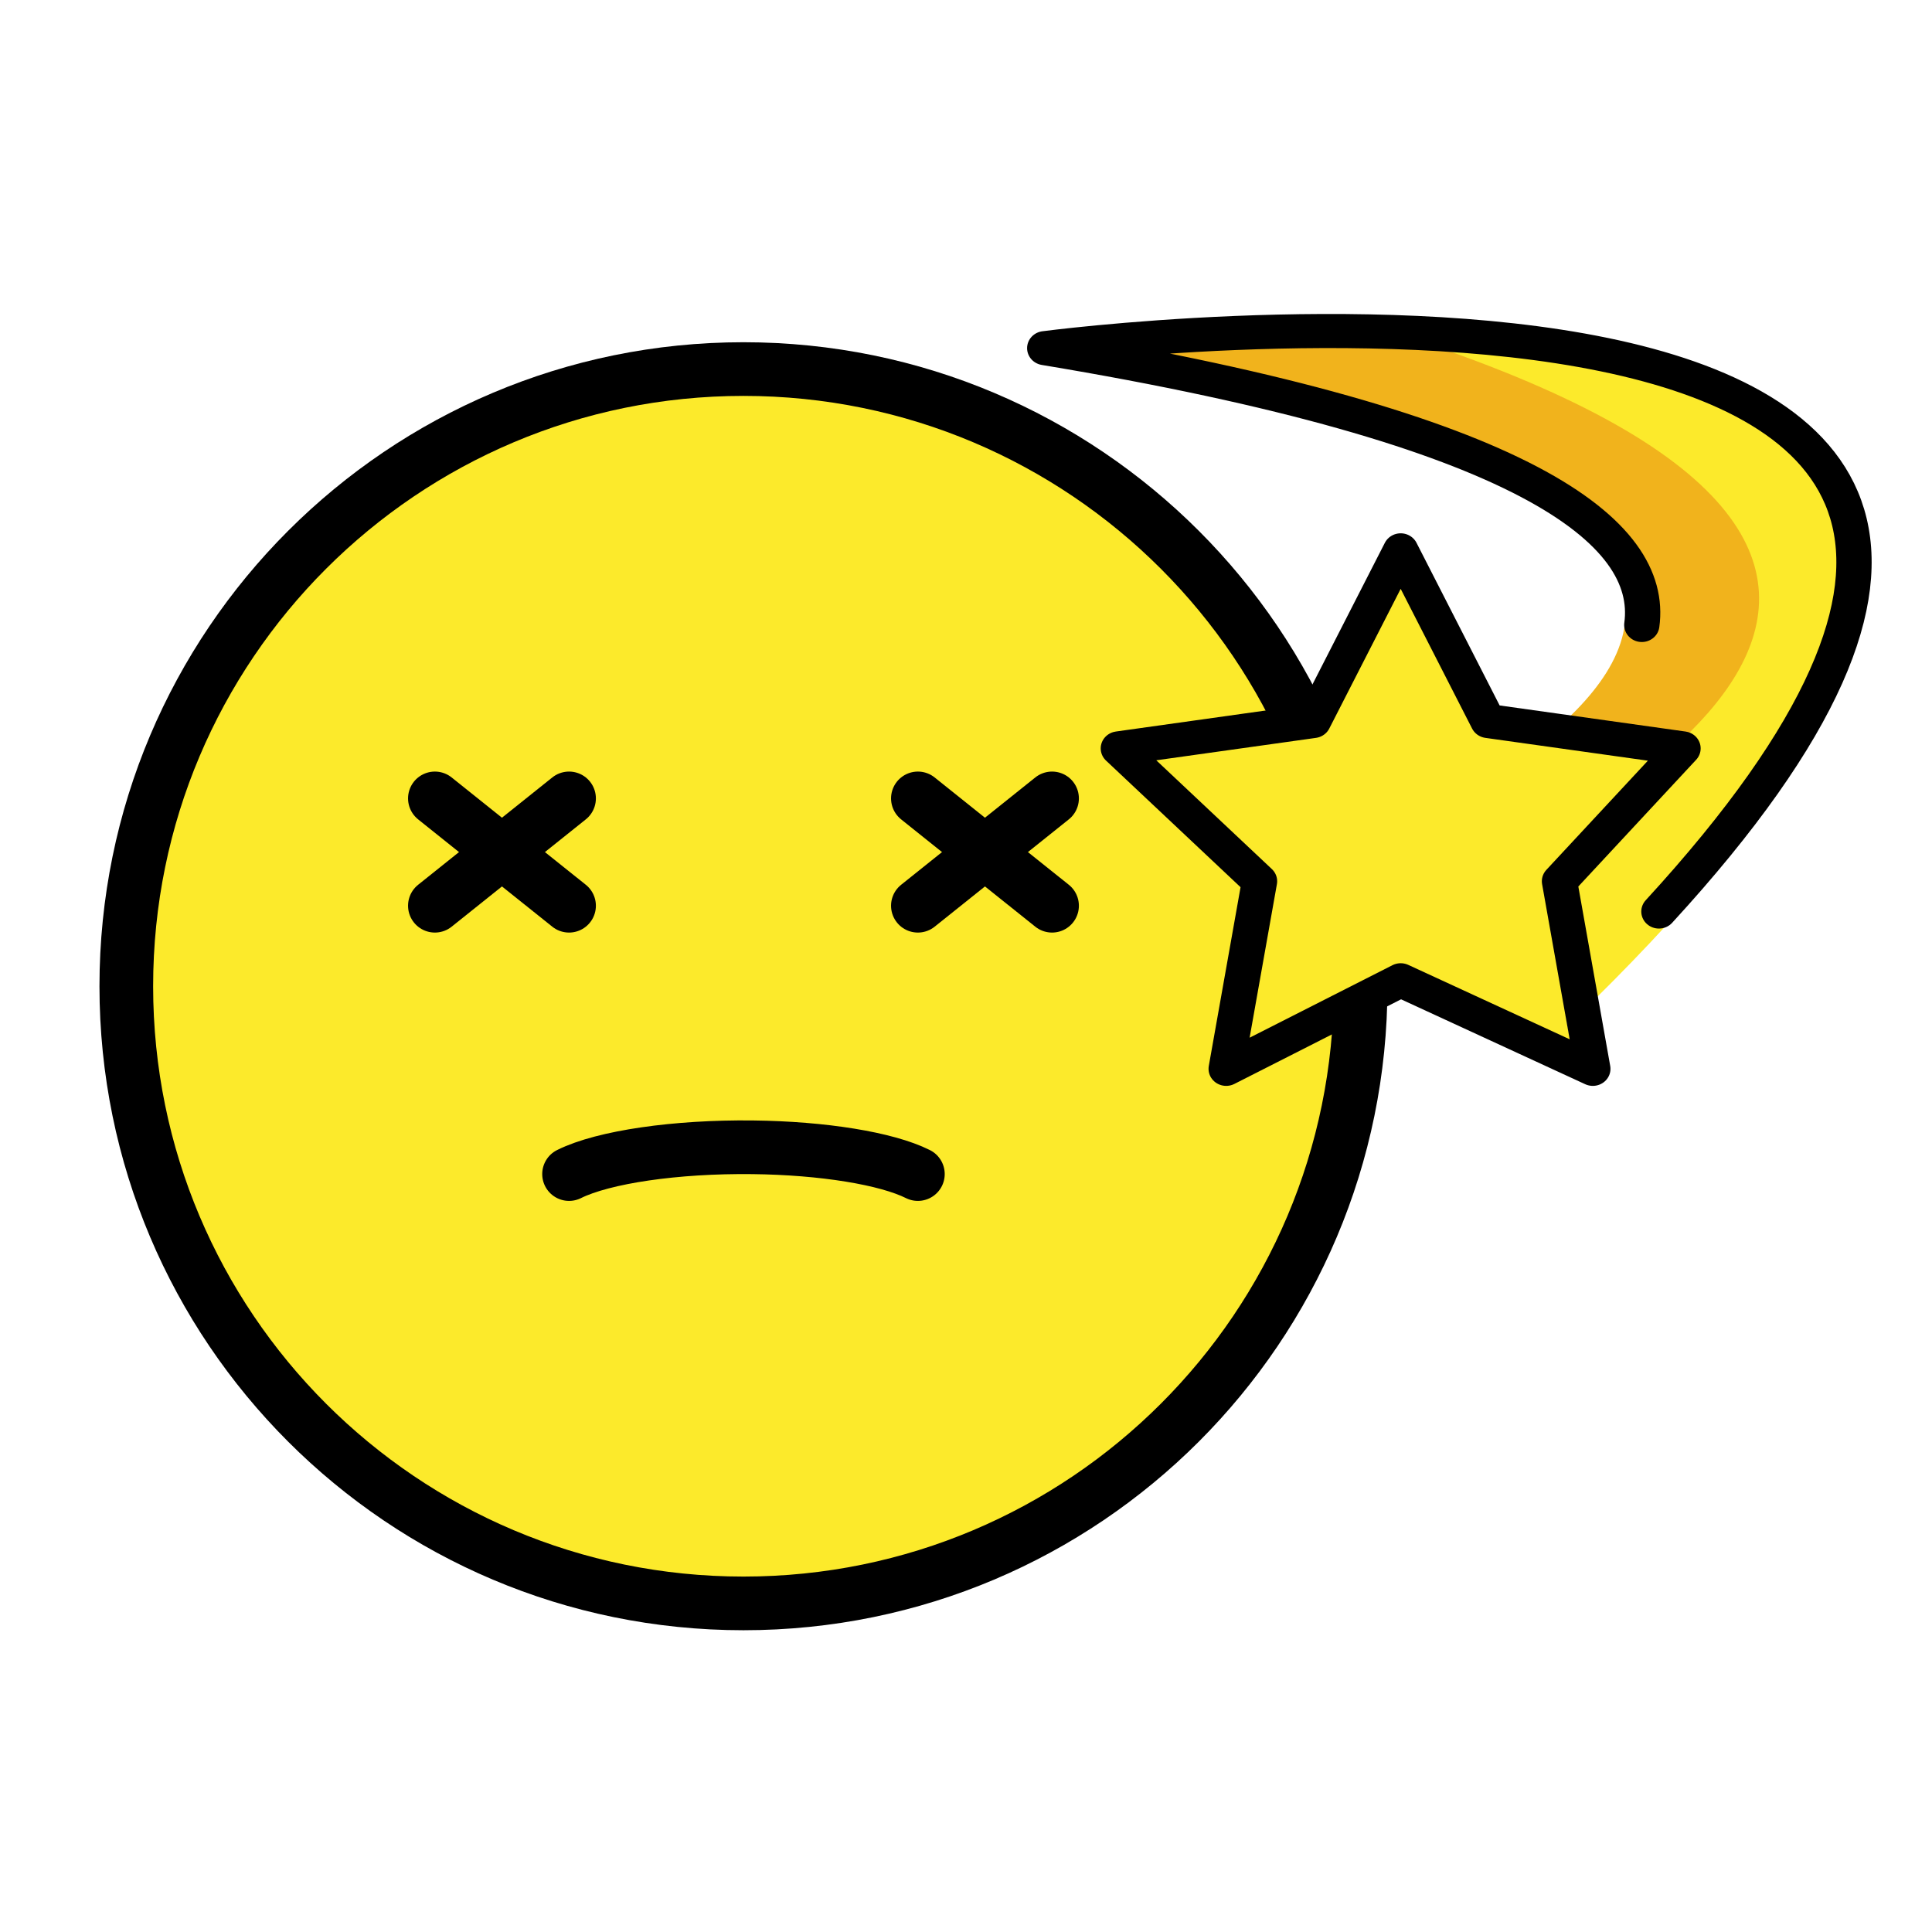
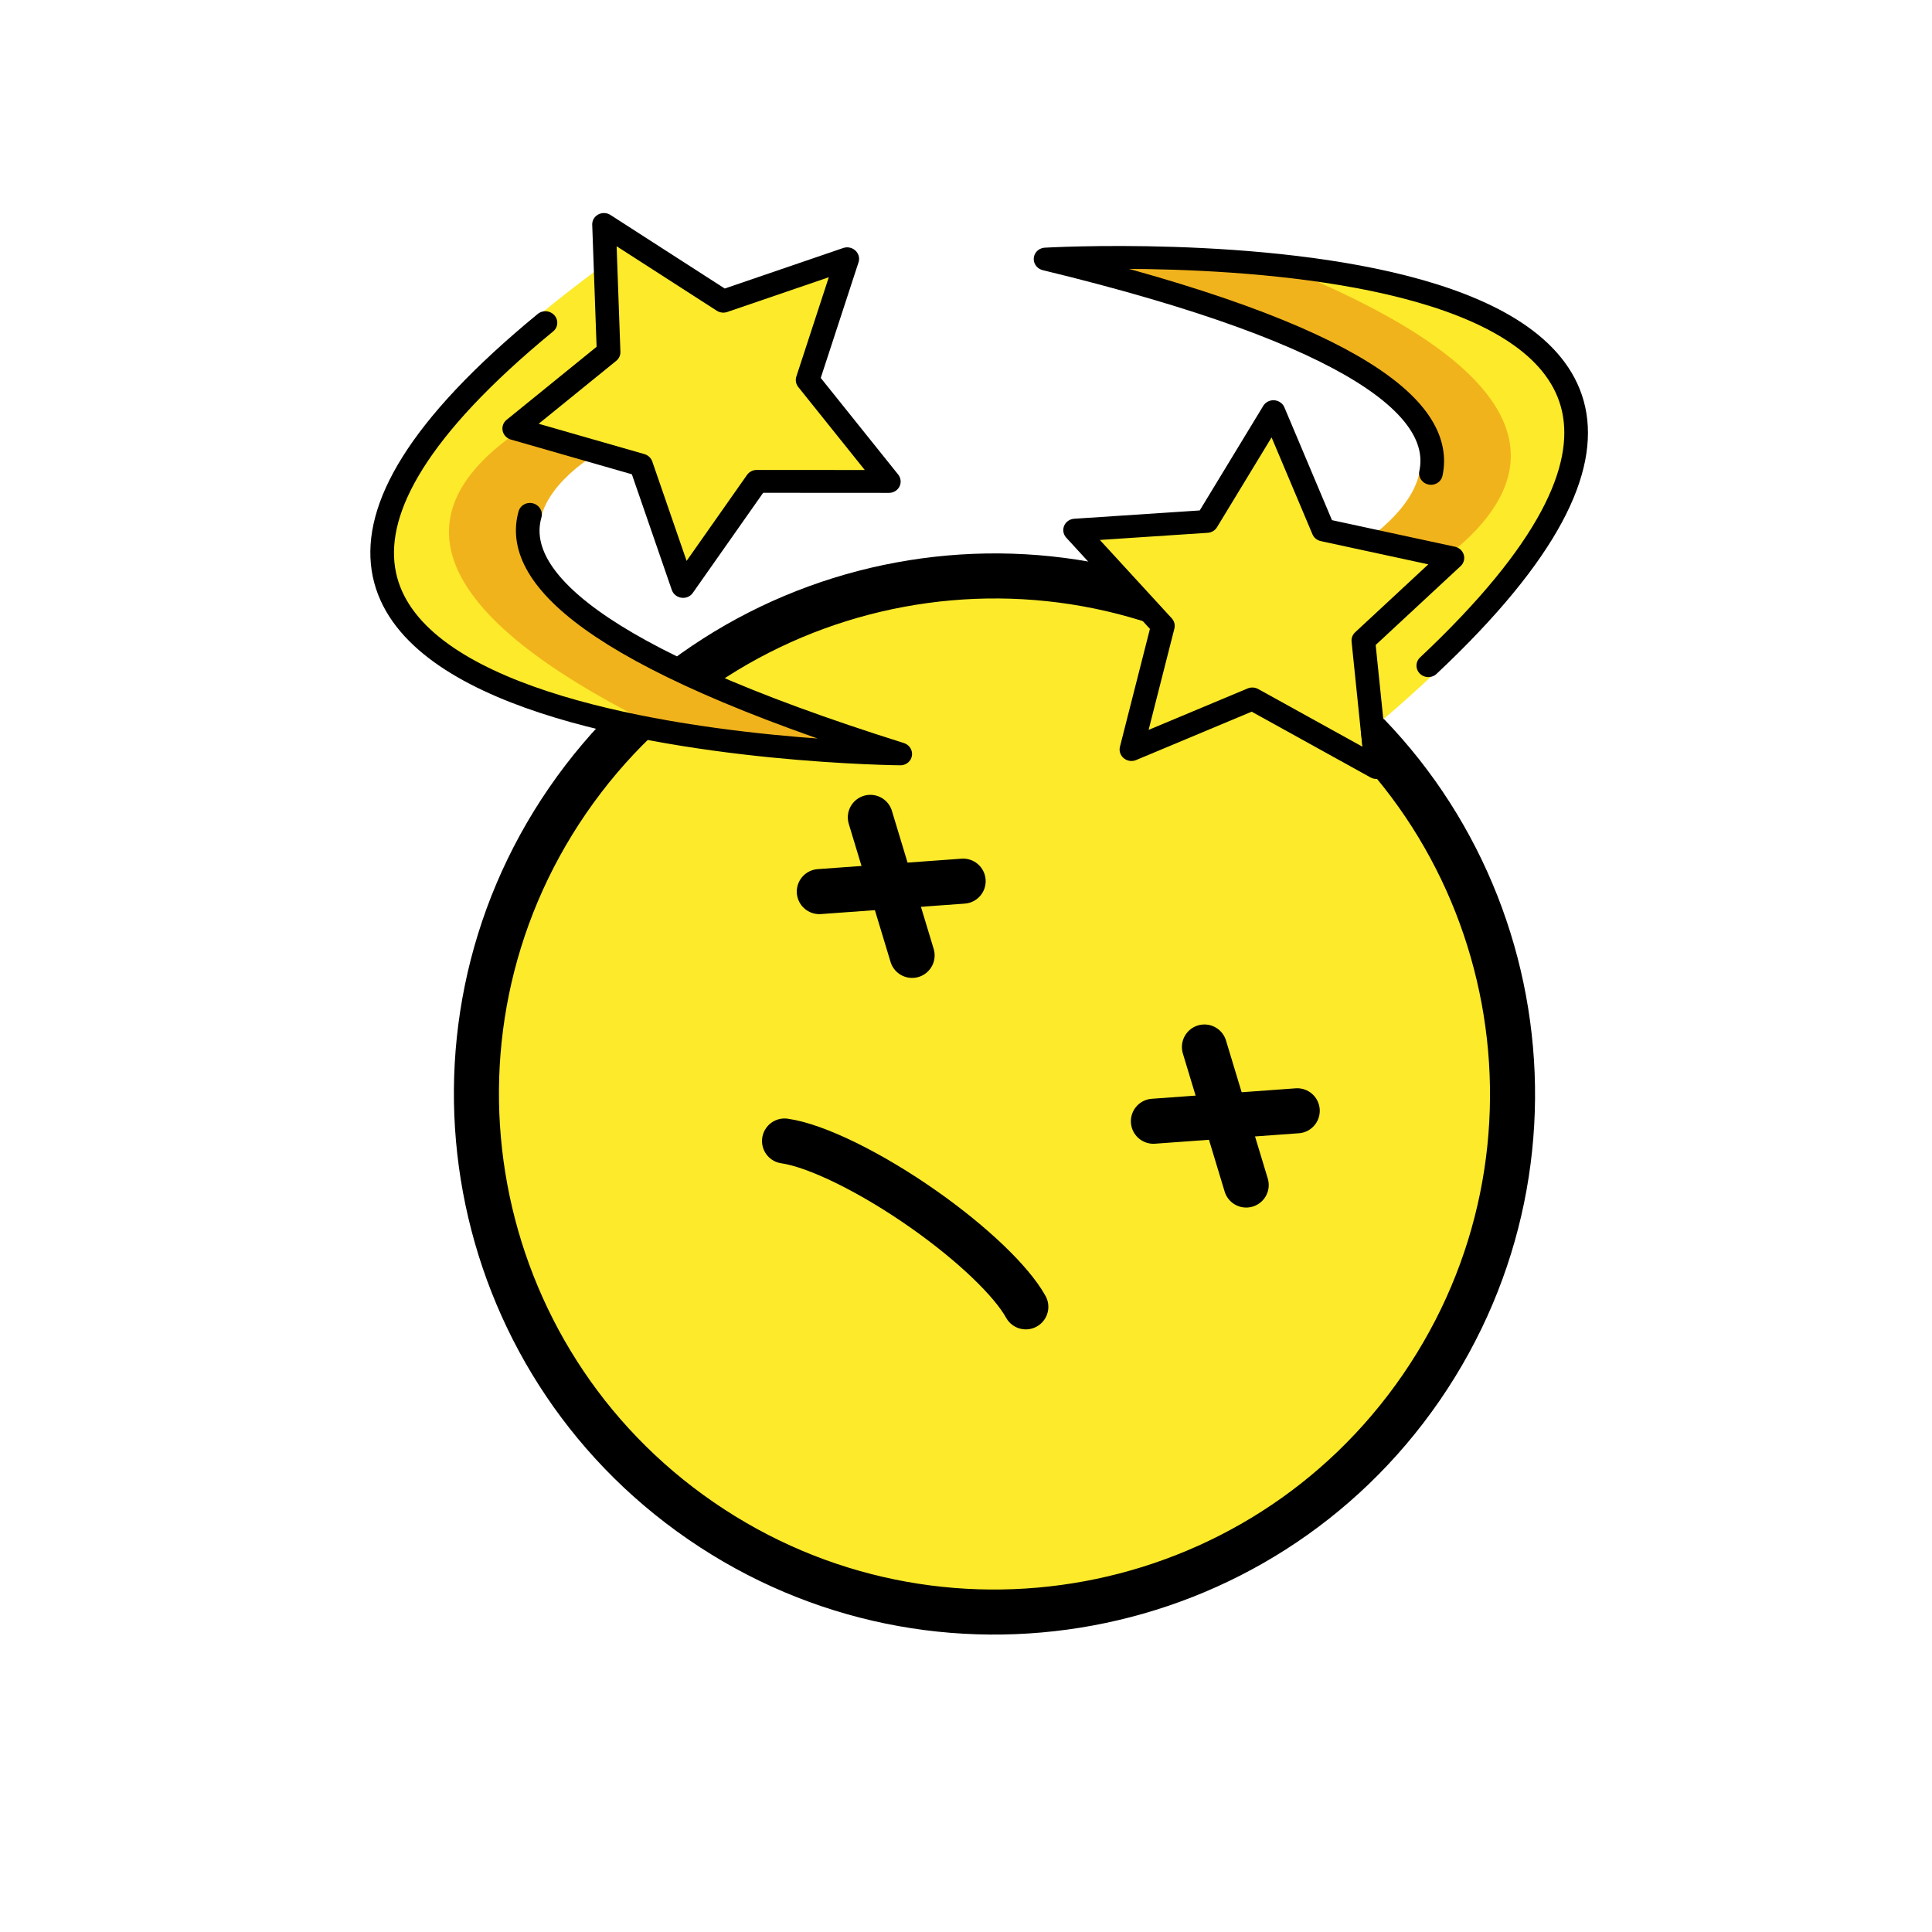
<svg xmlns="http://www.w3.org/2000/svg" id="emoji" viewBox="0 0 72 72" version="1.1">
  <defs id="defs5231" />
-   <g transform="translate(-8.293083,0.7540738)" id="g79">
-     <g id="color-9">
-       <path fill="#FCEA2B" d="M 36,13 C 23.318,13 13,23.318 13,36 13,48.682 23.318,59 36,59 48.682,59 59,48.682 59,36 59,23.318 48.682,13 36,13 Z" id="path41" />
-     </g>
-     <g id="hair-0" />
-     <g id="skin-5" />
-     <g id="skin-shadow-2" />
-     <g id="line-2">
-       <circle cx="36" cy="36" r="23" fill="none" stroke="#000000" stroke-miterlimit="10" stroke-width="2" id="circle47" />
-       <path fill="none" stroke="#000000" stroke-linecap="round" stroke-linejoin="round" stroke-miterlimit="10" stroke-width="2" d="m 29.5,43 c 1.284,-0.638 3.985,-1.031 6.842,-0.998 2.623,0.03 4.99,0.415 6.158,0.998" id="path49" />
-       <line x1="47.5" x2="42.5" y1="29" y2="33" fill="none" stroke="#000000" stroke-linecap="round" stroke-linejoin="round" stroke-miterlimit="10" stroke-width="2" id="line51" />
-       <line x1="42.5" x2="47.5" y1="29" y2="33" fill="none" stroke="#000000" stroke-linecap="round" stroke-linejoin="round" stroke-miterlimit="10" stroke-width="2" id="line53" />
-       <line x1="29.5" x2="24.5" y1="29" y2="33" fill="none" stroke="#000000" stroke-linecap="round" stroke-linejoin="round" stroke-miterlimit="10" stroke-width="2" id="line55" />
-       <line x1="24.5" x2="29.5" y1="29" y2="33" fill="none" stroke="#000000" stroke-linecap="round" stroke-linejoin="round" stroke-miterlimit="10" stroke-width="2" id="line57" />
-     </g>
-   </g>
  <g id="hair" />
  <g id="skin" />
  <g id="skin-shadow" />
-   <g id="g5291" transform="matrix(0.6575971,0,0,0.6349159,23.52308,5.12995)">
-     <g transform="translate(8.607647,-6.179849)" id="color">
-       <path id="path5213" d="M 14.827,18.535 C 14.491,18.309 95.022,7.785 44.789,57.979 L 32.69,48.48 c 0,0 47.749,-18.573 -17.863,-29.945 z" stroke="none" fill="#fcea2b" />
-       <path id="path5215" d="m 31.298,48.361 3.791,3.112 C 46.153,46.482 74.691,30.898 34.642,17.629 24.001,17.162 14,18.535 14,18.535 78.003,29.584 31.298,48.361 31.298,48.361 Z" stroke="none" fill="#f1b31c" />
-       <polygon id="polygon5217" points="30.056,40.421 35,30.403 39.944,40.421 51,42.028 43,49.826 44.889,60.837 35,55.638 25.111,60.837 27,49.826 19,42.028 " stroke="none" fill="#fcea2b" />
+   <g transform="matrix(1.170179,0,0,1.170179,-4.428974,-5.165095)" id="g1185">
+     <g id="g79" transform="matrix(0.5911062,0.4062989,-0.4062989,0.5911062,28.80338,3.348266)">
+       <g id="color-9">
+         <path id="path41" d="M 36,13 C 23.318,13 13,23.318 13,36 13,48.682 23.318,59 36,59 48.682,59 59,48.682 59,36 59,23.318 48.682,13 36,13 Z" fill="#FCEA2B" />
+       </g>
+       <g id="hair-0" />
+       <g id="skin-5" />
+       <g id="skin-shadow-2" />
+       <g id="line-2">
+         <circle id="circle47" stroke-width="2" stroke-miterlimit="10" stroke="#000000" fill="none" r="23" cy="36" cx="36" />
+         <path id="path49" d="m 29.5,43 c 1.284,-0.638 3.985,-1.031 6.842,-0.998 2.623,0.03 4.99,0.415 6.158,0.998" stroke-width="2" stroke-miterlimit="10" stroke-linejoin="round" stroke-linecap="round" stroke="#000000" fill="none" />
+         <line id="line51" stroke-width="2" stroke-miterlimit="10" stroke-linejoin="round" stroke-linecap="round" stroke="#000000" fill="none" y2="33" y1="29" x2="42.5" x1="47.5" />
+         <line id="line53" stroke-width="2" stroke-miterlimit="10" stroke-linejoin="round" stroke-linecap="round" stroke="#000000" fill="none" y2="33" y1="29" x2="47.5" x1="42.5" />
+         <line id="line55" stroke-width="2" stroke-miterlimit="10" stroke-linejoin="round" stroke-linecap="round" stroke="#000000" fill="none" y2="33" y1="29" x2="24.5" x1="29.5" />
+         <line id="line57" stroke-width="2" stroke-miterlimit="10" stroke-linejoin="round" stroke-linecap="round" stroke="#000000" fill="none" y2="33" y1="29" x2="29.5" x1="24.5" />
+       </g>
    </g>
-     <g transform="translate(8.607647,-6.179849)" id="line">
-       <path id="path5223" d="m 48.665,34.784 c 0.72,-5.455 -6.508,-11.551 -33.837,-16.249 0,0 72.994,-9.998 34.807,33.068" stroke-width="2" stroke-miterlimit="10" stroke-linejoin="round" stroke-linecap="round" stroke="#000000" fill="none" />
-       <polygon id="polygon5225" points="30.056,40.421 35,30.403 39.944,40.421 51,42.028 44,49.826 45.889,60.837 35,55.638 25.111,60.837 27,49.826 19,42.028 " stroke-width="2" stroke-miterlimit="10" stroke-linejoin="round" stroke-linecap="round" stroke="#000000" fill="none" />
+     <g id="g1152" transform="translate(-1.283951,7.604938)">
+       <g id="g5291" transform="matrix(0.3755016,0.02759078,-0.02663916,0.3625502,29.896,-0.06613519)">
+         <g transform="translate(8.607647,-6.179849)" id="color">
+           <path id="path5213" d="M 14.827,18.535 C 14.491,18.309 95.022,7.785 44.789,57.979 L 32.69,48.48 c 0,0 47.749,-18.573 -17.863,-29.945 z" stroke="none" fill="#fcea2b" />
+           <path id="path5215" d="m 31.298,48.361 3.791,3.112 C 46.153,46.482 74.691,30.898 34.642,17.629 24.001,17.162 14,18.535 14,18.535 78.003,29.584 31.298,48.361 31.298,48.361 Z" stroke="none" fill="#f1b31c" />
+           <polygon id="polygon5217" points="51,42.028 43,49.826 44.889,60.837 35,55.638 25.111,60.837 27,49.826 19,42.028 30.056,40.421 35,30.403 39.944,40.421 " stroke="none" fill="#fcea2b" />
+         </g>
+         <g transform="translate(8.607647,-6.179849)" id="line">
+           <path id="path5223" d="m 48.665,34.784 c 0.72,-5.455 -6.508,-11.551 -33.837,-16.249 0,0 72.994,-9.998 34.807,33.068" stroke-width="2" stroke-miterlimit="10" stroke-linejoin="round" stroke-linecap="round" stroke="#000000" fill="none" />
+           <polygon id="polygon5225" points="51,42.028 44,49.826 45.889,60.837 35,55.638 25.111,60.837 27,49.826 19,42.028 30.056,40.421 35,30.403 39.944,40.421 " stroke-width="2" stroke-miterlimit="10" stroke-linejoin="round" stroke-linecap="round" stroke="#000000" fill="none" />
+         </g>
+       </g>
+       <g transform="matrix(-0.3676865,-0.08105132,0.07825579,-0.3550047,33.30613,28.01901)" id="g5291-8">
+         <g id="g1429" transform="matrix(0.9970449,-0.07956514,0.07417124,0.9970449,-21.28815,9.146921)">
+           <g transform="translate(8.607647,-6.179849)" id="color-3">
+             <path id="path5213-0" d="M 14.827,18.535 C 14.491,18.309 95.022,7.785 44.789,57.979 L 32.69,48.48 c 0,0 47.749,-18.573 -17.863,-29.945 z" stroke="none" fill="#fcea2b" />
+             <path id="path5215-6" d="m 31.298,48.361 3.791,3.112 C 46.153,46.482 74.691,30.898 34.642,17.629 24.001,17.162 14,18.535 14,18.535 78.003,29.584 31.298,48.361 31.298,48.361 Z" stroke="none" fill="#f1b31c" />
+             <polygon id="polygon5217-2" points="39.944,40.421 51,42.028 43,49.826 44.889,60.837 35,55.638 25.111,60.837 27,49.826 19,42.028 30.056,40.421 35,30.403 " stroke="none" fill="#fcea2b" />
+           </g>
+           <g transform="translate(8.607647,-6.179849)" id="line-25">
+             <path id="path5223-2" d="m 48.665,34.784 c 0.72,-5.455 -6.508,-11.551 -33.837,-16.249 0,0 72.994,-9.998 34.807,33.068" stroke-width="2" stroke-miterlimit="10" stroke-linejoin="round" stroke-linecap="round" stroke="#000000" fill="none" />
+             <polygon id="polygon5225-2" points="39.944,40.421 51,42.028 44,49.826 45.889,60.837 35,55.638 25.111,60.837 27,49.826 19,42.028 30.056,40.421 35,30.403 " stroke-width="2" stroke-miterlimit="10" stroke-linejoin="round" stroke-linecap="round" stroke="#000000" fill="none" />
+           </g>
+         </g>
+       </g>
    </g>
  </g>
</svg>
